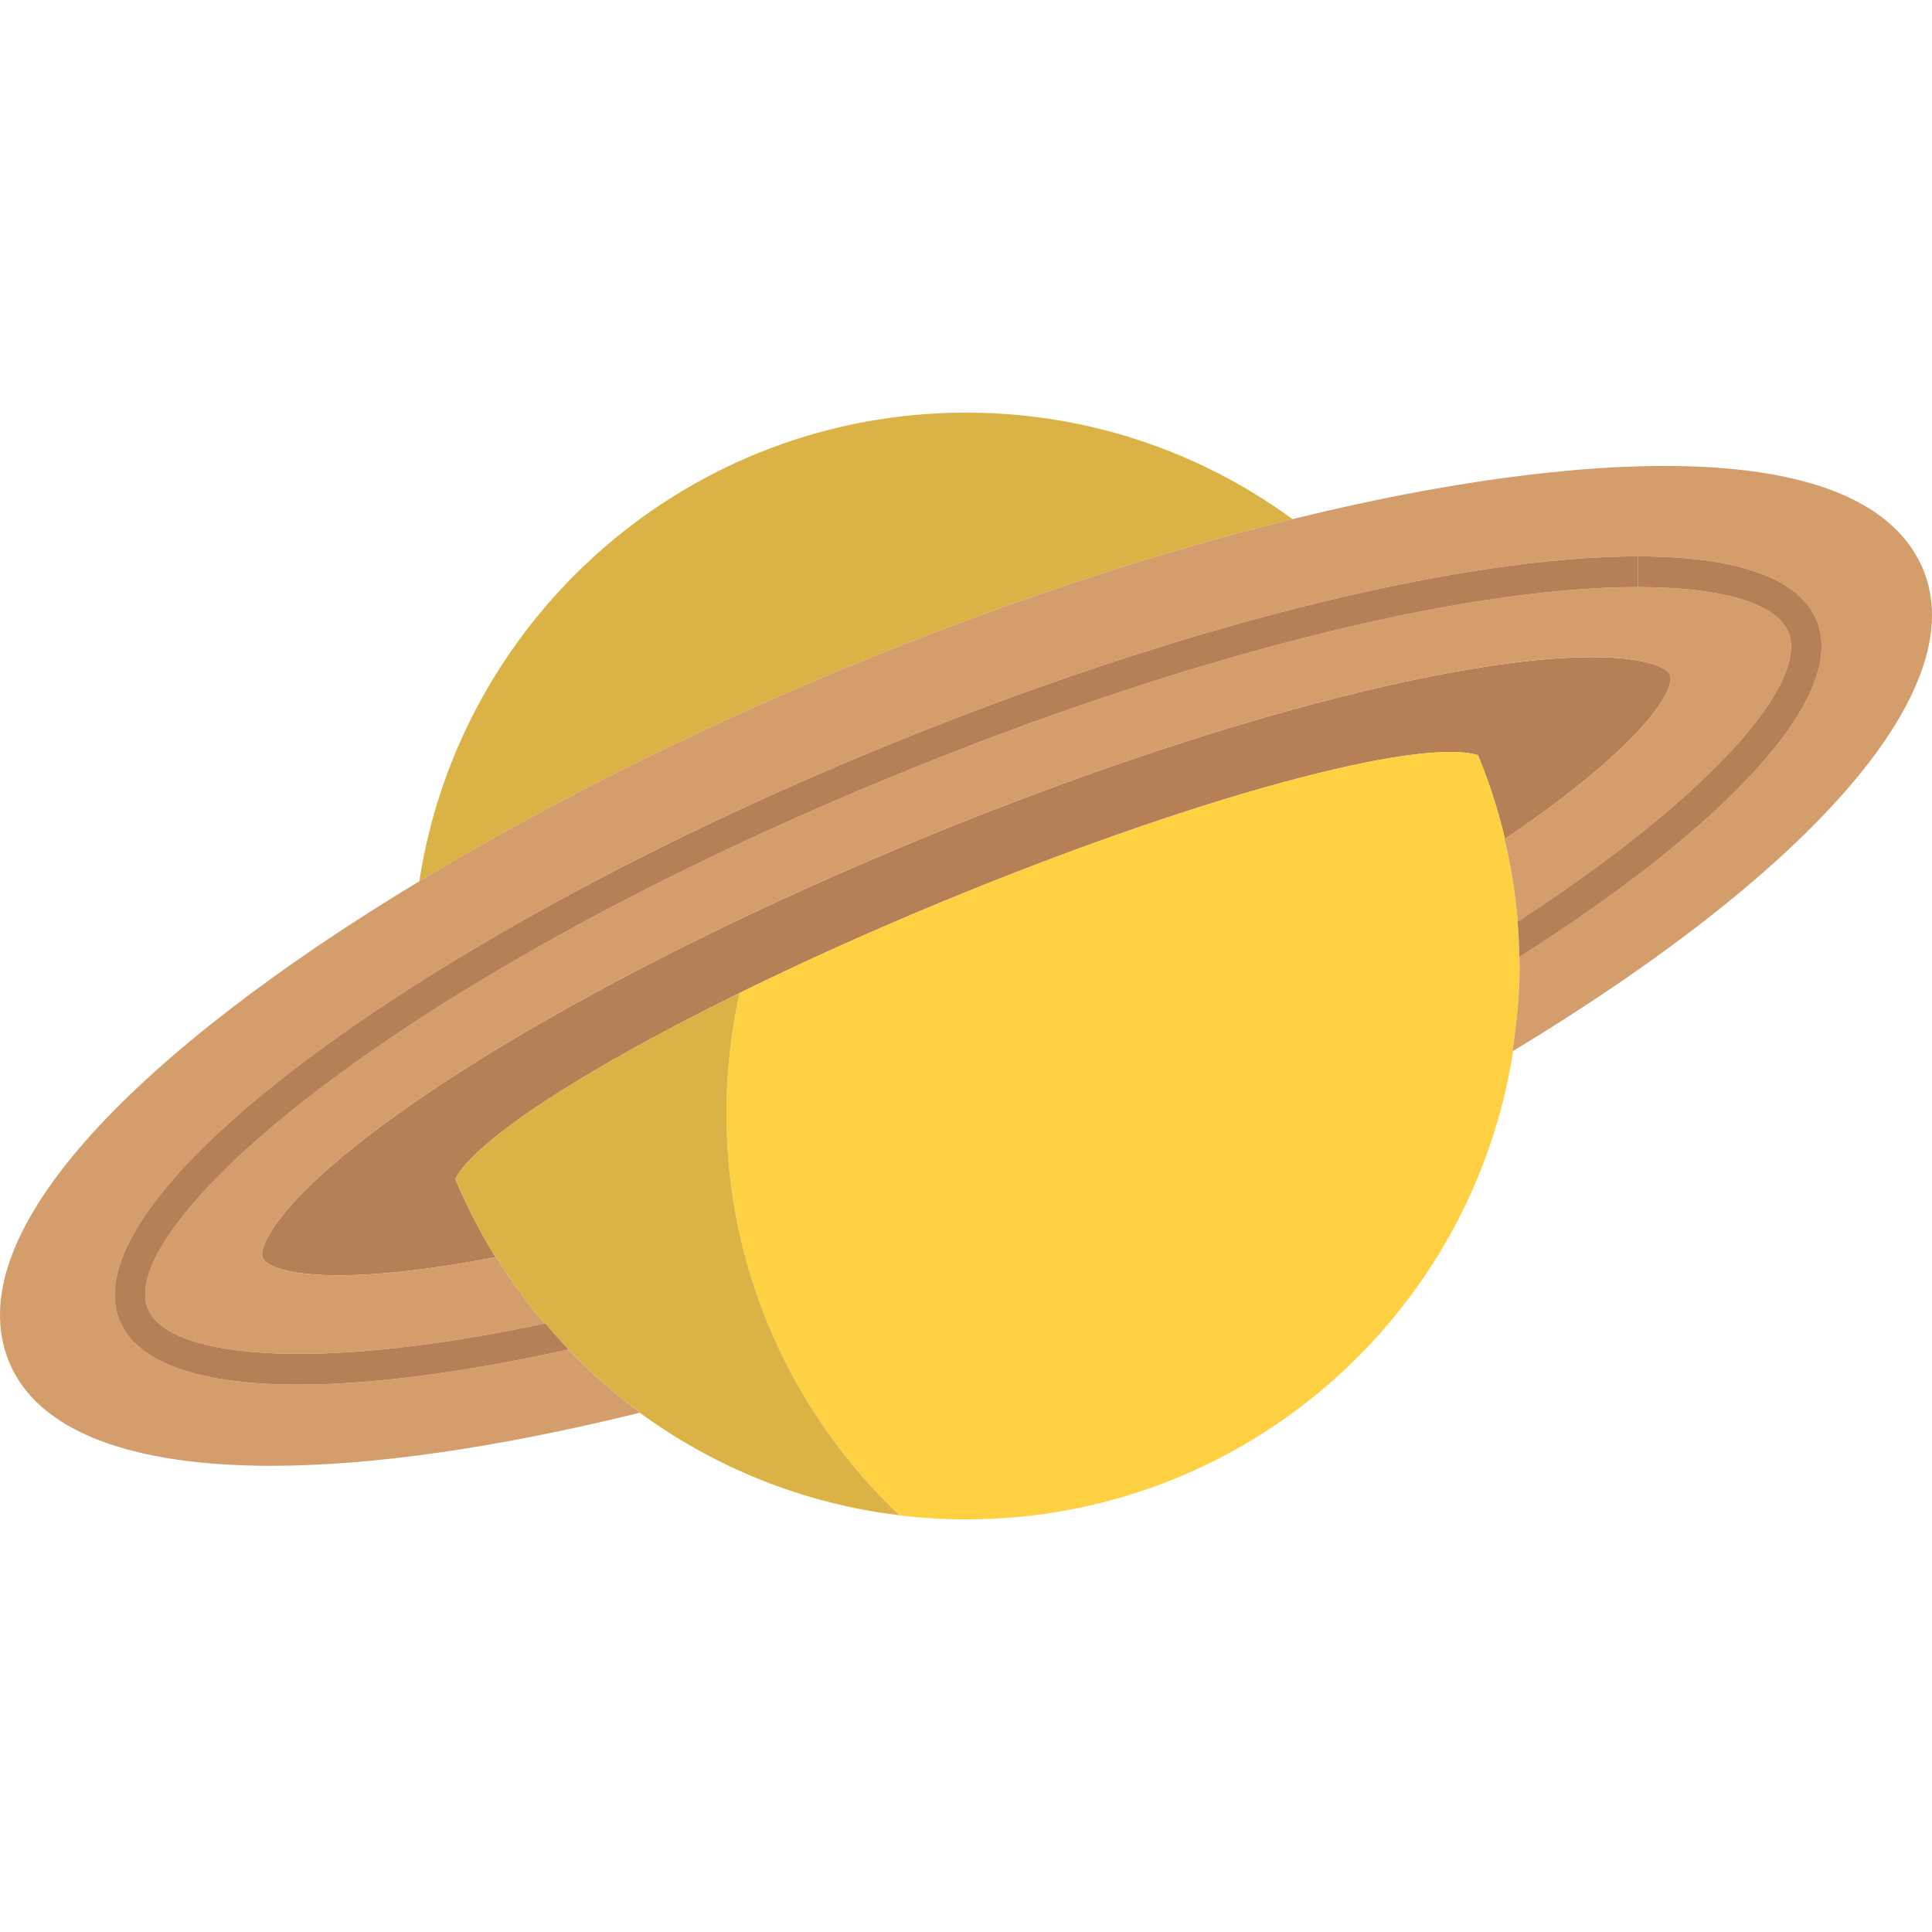
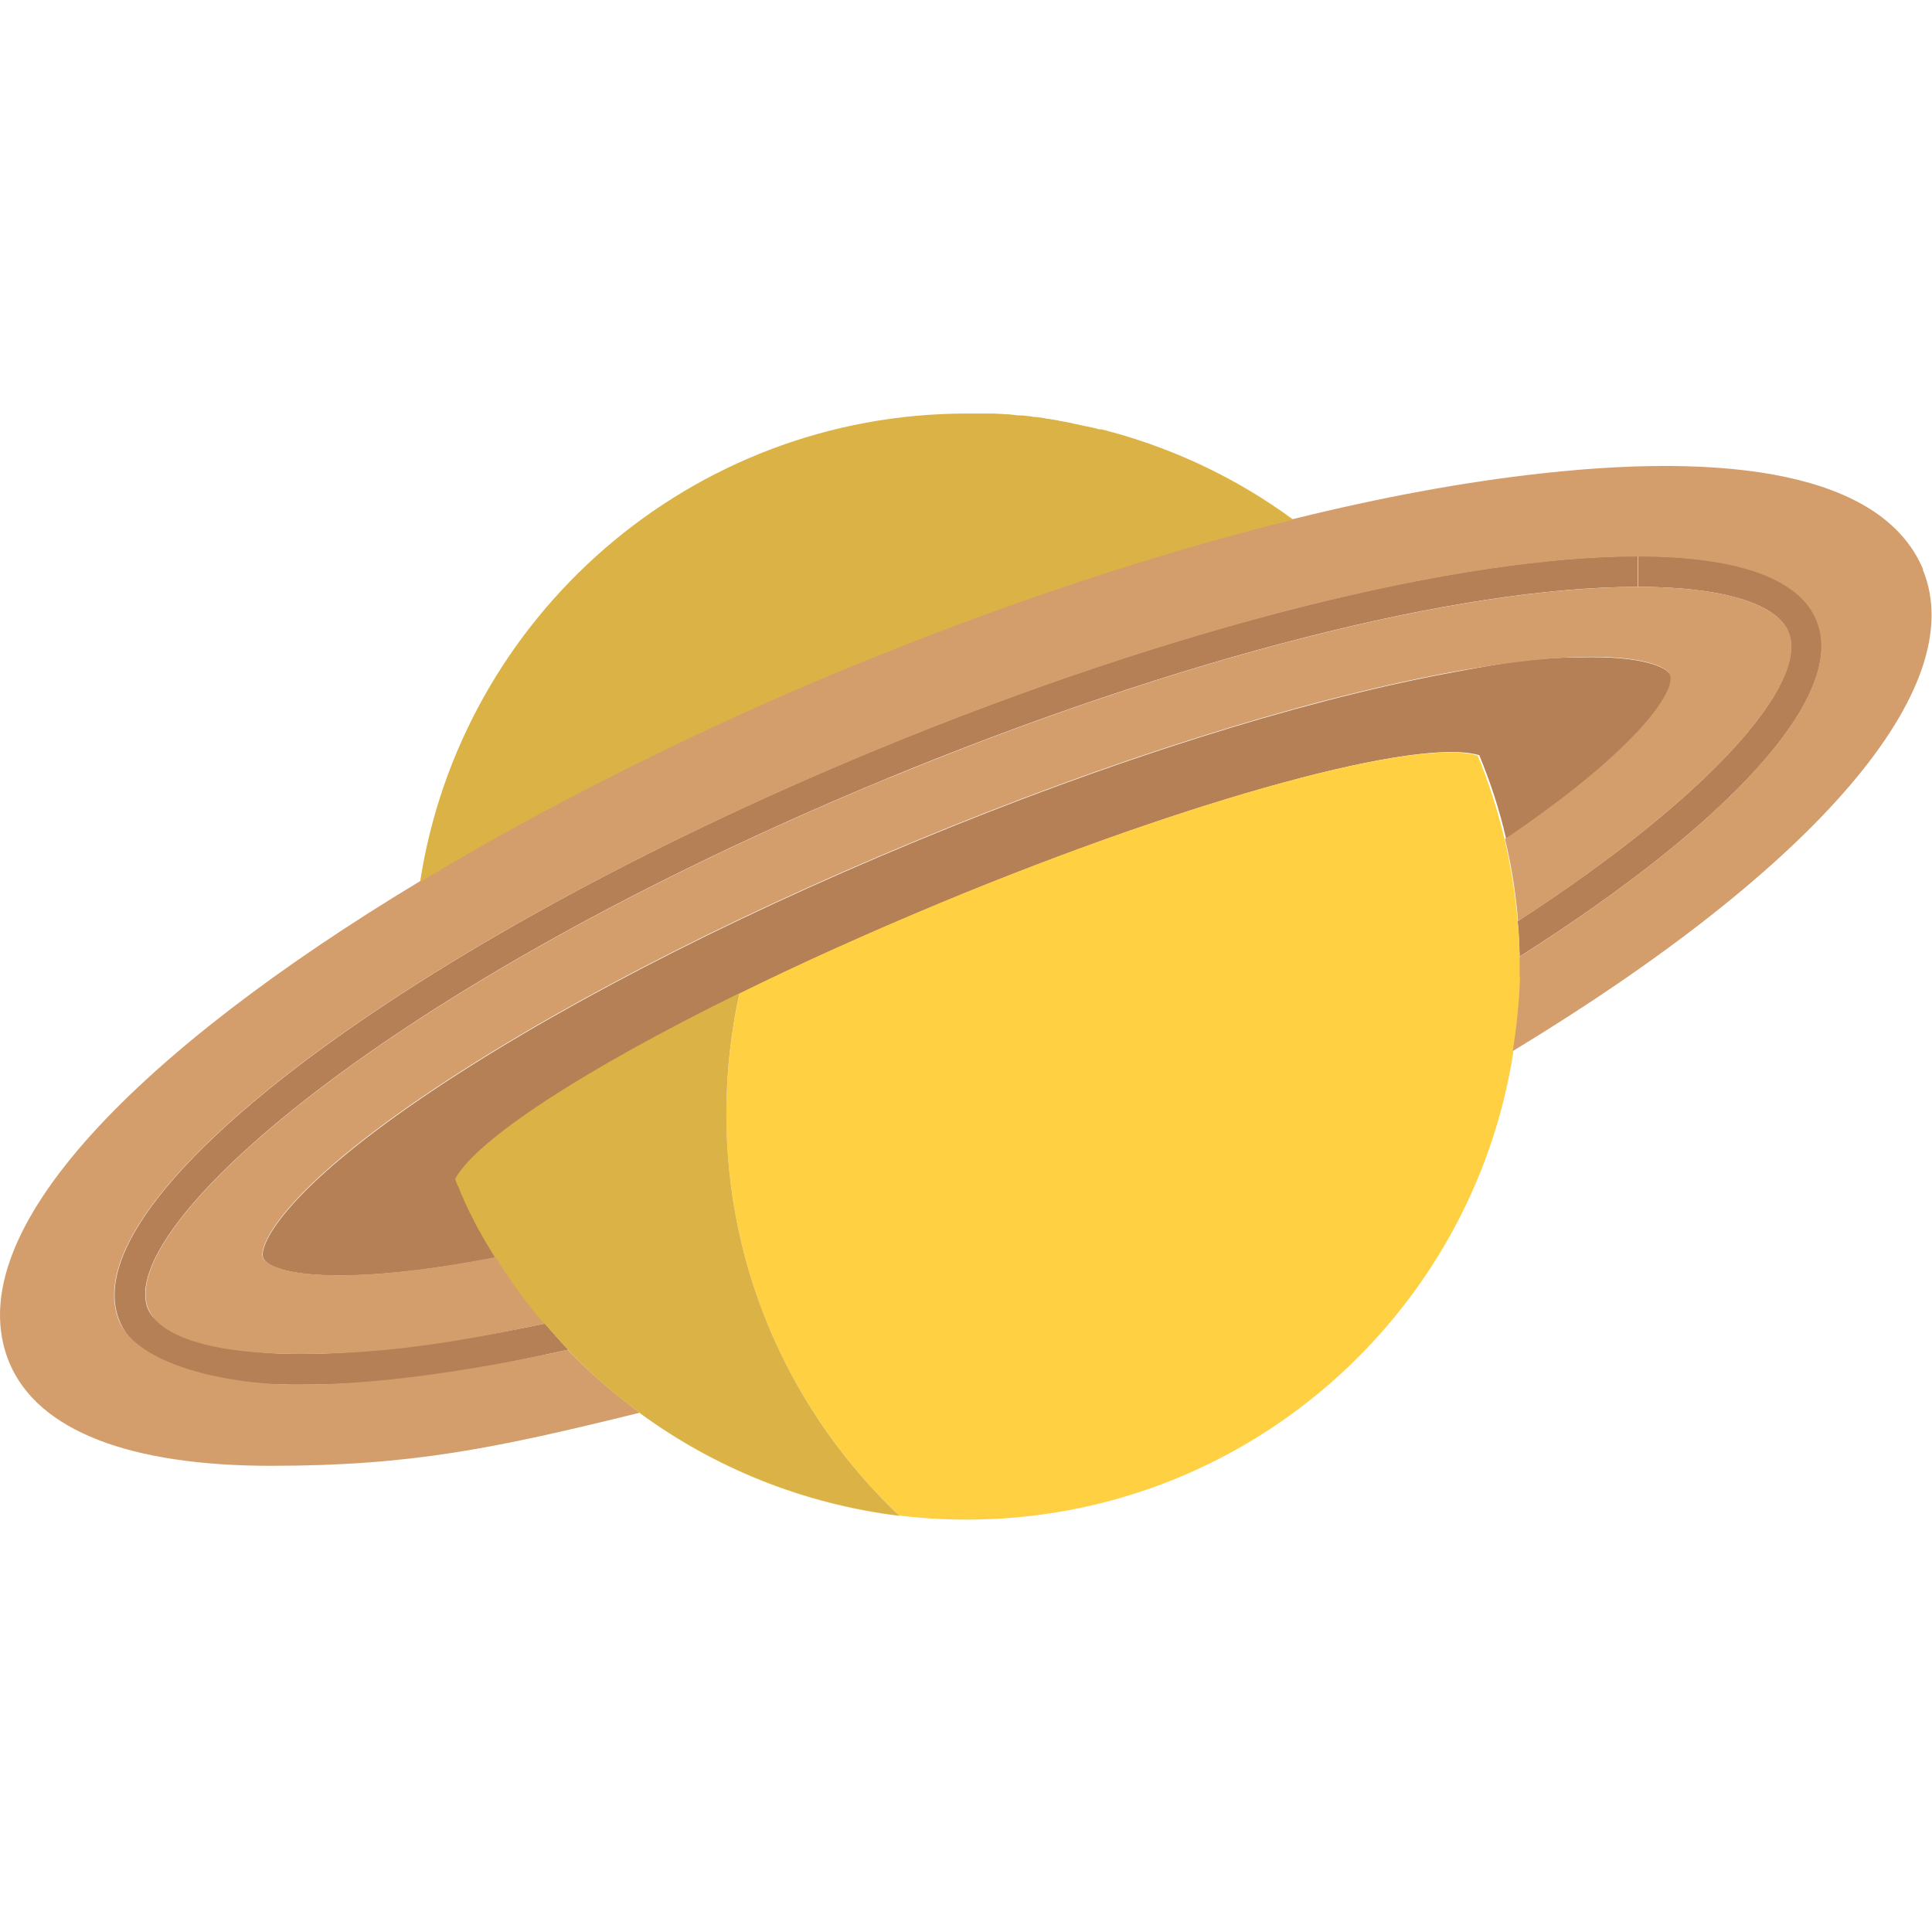
- <svg xmlns="http://www.w3.org/2000/svg" version="1.1" id="Capa_1" viewBox="0 0 502.74 502.74" xml:space="preserve">
-   <g>
-     <path style="fill:none;" d="M395.431,251.37c0,0.962-0.018,1.919-0.036,2.876C395.418,253.291,395.431,252.332,395.431,251.37z" />
-     <path style="fill:#B68057;" d="M434.563,175.558c-0.695-1.68-5.984-4.57-20.336-4.57c-8.906,0-21.297,1.109-38.25,4.313   c-38.578,7.281-87.578,22.789-137.969,43.664c-50.391,20.875-96.008,44.555-128.43,66.688   c-37.219,25.398-42.375,38.883-41.25,41.609c1.733,4.199,19.547,7.848,60.63-0.13c-1.195-1.927-2.345-3.885-3.449-5.871   c-0.039-0.07-0.079-0.141-0.118-0.211c-0.462-0.834-0.915-1.674-1.361-2.518c-0.077-0.146-0.154-0.292-0.231-0.438   c-0.417-0.795-0.826-1.595-1.228-2.399c-0.098-0.197-0.196-0.394-0.294-0.591c-0.382-0.772-0.758-1.547-1.126-2.327   c-0.109-0.231-0.217-0.464-0.325-0.696c-0.353-0.758-0.701-1.517-1.041-2.282c-0.114-0.257-0.225-0.515-0.338-0.772   c-0.329-0.753-0.656-1.507-0.973-2.267c-0.003-0.006-0.005-0.012-0.008-0.018c5.518-10.29,33.918-28.665,74.006-48.367   c15.792-7.762,33.396-15.729,52.128-23.488c66.279-27.454,124.41-43.083,139.996-38.382c2.892,7.013,5.251,14.301,7.016,21.819   C426.293,194.911,436.297,179.738,434.563,175.558z" />
-     <path style="fill:#FFD042;" d="M279.66,110.144c0.924,0.184,1.844,0.379,2.761,0.58   C281.504,110.523,280.584,110.328,279.66,110.144z" />
-     <path style="fill:#FFD042;" d="M286.315,111.634c1.041,0.26,2.078,0.53,3.111,0.813   C288.394,112.165,287.357,111.894,286.315,111.634z" />
-     <path style="fill:#FFD042;" d="M283.012,110.853c0.98,0.22,1.957,0.45,2.929,0.69C284.968,111.304,283.992,111.072,283.012,110.853   z" />
-     <path style="fill:#FFD042;" d="M395.394,254.246c0.019-0.957,0.036-1.915,0.036-2.876c0-0.786-0.022-1.565-0.035-2.348   c-0.012,0.008-0.023,0.015-0.035,0.022c-0.051-3.104-0.212-6.178-0.464-9.227c0.015-0.01,0.029-0.019,0.044-0.029   c-0.604-7.305-1.758-14.452-3.418-21.405c0.031-0.021,0.061-0.042,0.092-0.063c-1.766-7.518-4.124-14.807-7.016-21.819   c-15.586-4.7-73.717,10.929-139.996,38.382c-18.732,7.759-36.336,15.726-52.128,23.488c-2.248,10.108-3.443,20.613-3.443,31.398   c0,41.168,17.304,78.272,45.001,104.516c-25.063-3.021-48.141-12.482-67.54-26.67c-0.012,0.003-0.024,0.006-0.036,0.009   c23.819,17.44,53.191,27.745,84.975,27.745c72.008,0,131.67-52.855,142.31-121.885c-0.067,0.041-0.133,0.082-0.201,0.122   C394.526,267.263,395.231,260.825,395.394,254.246z" />
-     <path style="fill:#FFD042;" d="M336.357,135.08c-13.912-10.177-29.717-17.917-46.79-22.595   c17.057,4.682,32.842,12.433,46.744,22.606C336.326,135.087,336.341,135.083,336.357,135.08z" />
-     <path style="fill:#FFD042;" d="M272.829,108.955c0.812,0.121,1.619,0.254,2.427,0.388   C274.448,109.209,273.641,109.076,272.829,108.955z" />
-     <path style="fill:#FFD042;" d="M269.35,108.479c0.761,0.094,1.519,0.201,2.276,0.308   C270.869,108.68,270.112,108.573,269.35,108.479z" />
-     <path style="fill:#FFD042;" d="M265.837,108.085c0.706,0.07,1.407,0.153,2.11,0.233   C267.244,108.238,266.542,108.155,265.837,108.085z" />
-     <path style="fill:#FFD042;" d="M262.283,107.775c0.646,0.048,1.289,0.109,1.934,0.166   C263.572,107.885,262.929,107.824,262.283,107.775z" />
-     <path style="fill:#FFD042;" d="M255.08,107.416c0.45,0.011,0.898,0.034,1.347,0.05C255.978,107.45,255.53,107.427,255.08,107.416z" />
-     <path style="fill:#FFD042;" d="M258.699,107.552c0.573,0.029,1.142,0.07,1.713,0.105   C259.841,107.622,259.271,107.581,258.699,107.552z" />
-     <path style="fill:#FFD042;" d="M276.269,109.511c0.867,0.151,1.73,0.313,2.592,0.479   C277.999,109.825,277.136,109.662,276.269,109.511z" />
-     <path style="fill:#FFD042;" d="M128.965,327.129c-1.196-1.927-2.35-3.883-3.456-5.87c1.105,1.987,2.255,3.944,3.449,5.871   C128.961,327.13,128.963,327.13,128.965,327.129z" />
-     <path style="fill:#FFD042;" d="M119.786,309.797c0.34,0.765,0.688,1.524,1.041,2.282   C120.474,311.322,120.126,310.562,119.786,309.797z" />
-     <path style="fill:#FFD042;" d="M122.572,315.693c0.402,0.804,0.811,1.603,1.228,2.399   C123.383,317.297,122.974,316.497,122.572,315.693z" />
-     <path style="fill:#FFD042;" d="M124.03,318.53c0.446,0.844,0.899,1.684,1.361,2.518C124.929,320.214,124.477,319.374,124.03,318.53   z" />
-     <path style="fill:#FFD042;" d="M121.152,312.775c0.368,0.78,0.744,1.555,1.126,2.327   C121.896,314.33,121.521,313.554,121.152,312.775z" />
-     <path style="fill:#FFD042;" d="M118.476,306.758c0.317,0.76,0.643,1.514,0.973,2.267   C119.119,308.272,118.793,307.517,118.476,306.758z" />
-     <path style="fill:#DBB246;" d="M189.031,289.77c0-10.785,1.195-21.29,3.443-31.398c-40.088,19.702-68.488,38.078-74.006,48.367   c0.003,0.006,0.005,0.012,0.008,0.018c0.317,0.76,0.643,1.514,0.973,2.267c0.113,0.257,0.224,0.516,0.338,0.772   c0.34,0.765,0.688,1.525,1.041,2.282c0.108,0.232,0.215,0.464,0.325,0.696c0.368,0.78,0.744,1.555,1.126,2.327   c0.098,0.197,0.196,0.394,0.294,0.591c0.402,0.804,0.811,1.604,1.228,2.399c0.076,0.146,0.154,0.292,0.231,0.438   c0.446,0.844,0.899,1.684,1.361,2.518c0.039,0.071,0.079,0.141,0.118,0.211c1.106,1.987,2.26,3.943,3.456,5.87   c0.052-0.01,0.101-0.019,0.153-0.029c3.776,6.088,7.995,11.867,12.604,17.303c0.059-0.012,0.117-0.024,0.177-0.037   c1.97,2.32,3.965,4.608,6.075,6.797c-0.04,0.009-0.078,0.017-0.118,0.025c5.762,5.985,12.032,11.477,18.751,16.399   c-0.039,0.01-0.076,0.018-0.115,0.028c19.399,14.188,42.477,23.649,67.54,26.67C206.335,368.042,189.031,330.938,189.031,289.77z" />
-     <path style="fill:#DBB246;" d="M336.311,135.091c-13.902-10.173-29.687-17.924-46.744-22.606c-0.047-0.013-0.094-0.025-0.141-0.038   c-1.032-0.282-2.069-0.553-3.111-0.813c-0.125-0.031-0.25-0.061-0.374-0.091c-0.973-0.24-1.949-0.47-2.929-0.69   c-0.197-0.044-0.394-0.085-0.591-0.128c-0.917-0.202-1.837-0.396-2.761-0.58c-0.266-0.053-0.533-0.102-0.799-0.153   c-0.862-0.167-1.725-0.329-2.592-0.479c-0.337-0.059-0.676-0.112-1.013-0.168c-0.807-0.135-1.615-0.267-2.427-0.388   c-0.4-0.06-0.802-0.112-1.202-0.168c-0.757-0.106-1.515-0.213-2.276-0.308c-0.467-0.058-0.936-0.107-1.404-0.161   c-0.703-0.08-1.404-0.163-2.11-0.233c-0.539-0.054-1.08-0.096-1.62-0.144c-0.644-0.057-1.287-0.118-1.934-0.166   c-0.622-0.046-1.247-0.08-1.871-0.118c-0.571-0.035-1.14-0.076-1.713-0.105c-0.755-0.038-1.514-0.06-2.272-0.086   c-0.449-0.015-0.897-0.038-1.347-0.05c-1.213-0.03-2.429-0.046-3.649-0.046c-72.03,0-131.706,52.886-142.32,121.946   c33.467-20.203,71.687-39.286,110.289-55.274C259.584,157.396,299.477,144.157,336.311,135.091z" />
-     <path style="fill:#D49E6C;" d="M500.446,148.229v-0.004c-9.359-22.59-43.781-31.23-99.531-25.031   c-19.884,2.215-41.629,6.243-64.558,11.885c-0.015,0.004-0.031,0.008-0.046,0.011c-36.833,9.066-76.726,22.305-116.911,38.951   c-38.602,15.988-76.822,35.071-110.289,55.274C37.917,272.293-11.737,320.347,2.415,354.518   c7.398,17.844,31.414,26.914,68.148,26.914c26.028,0,58.493-4.599,95.893-13.807c0.012-0.003,0.024-0.006,0.036-0.009   c0.039-0.01,0.076-0.018,0.115-0.028c-6.719-4.922-12.989-10.414-18.751-16.399c-27.116,5.97-51.087,9.111-70.179,9.111   c-25.144,0-41.901-5.37-46.548-16.627c-13.104-31.747,75.128-98.287,197.071-148.621c78.701-32.485,152.217-50.281,197.977-50.283   c0.003,0,0.009,0,0.009,0v0v0c25.139,0,41.893,5.371,46.539,16.627c8.173,19.799-23.077,53.132-77.33,87.626   c0.013,0.782,0.035,1.562,0.035,2.348c0,0.962-0.013,1.921-0.036,2.876c-0.163,6.579-0.868,13.017-1.854,19.361   c0.068-0.041,0.133-0.082,0.201-0.122C473.159,225.421,513.054,178.686,500.446,148.229z" />
-     <path style="fill:#D49E6C;" d="M231.253,202.447C99.035,257.022,29.891,319.706,38.524,340.621   c3.063,7.422,17.334,11.68,39.153,11.68c17.928,0,39.741-2.764,64.045-7.897c-4.61-5.436-8.828-11.216-12.604-17.303   c-0.052,0.01-0.101,0.019-0.153,0.029c-0.002,0-0.004,0.001-0.006,0.001c-41.083,7.978-58.897,4.329-60.63,0.13   c-1.125-2.727,4.031-16.211,41.25-41.609c32.422-22.133,78.039-45.813,128.43-66.688c50.391-20.875,99.39-36.383,137.969-43.664   c16.953-3.203,29.344-4.313,38.25-4.313c14.352,0,19.641,2.891,20.336,4.57c1.733,4.18-8.271,19.353-42.949,42.764   c-0.031,0.021-0.061,0.042-0.092,0.063c1.66,6.953,2.814,14.1,3.418,21.405c51.099-33.256,75.75-62.353,70.39-75.34   c-3.063-7.422-17.331-11.68-39.144-11.68v-8l-0.008,8C379.478,152.771,306.609,171.343,231.253,202.447z" />
-     <path style="fill:#B68057;" d="M141.899,344.367c-0.059,0.013-0.117,0.024-0.177,0.037c-24.305,5.134-46.117,7.897-64.045,7.897   c-21.818,0-36.089-4.257-39.153-11.68c-8.633-20.915,60.511-83.599,192.729-138.174c75.356-31.104,148.225-49.676,194.925-49.678   l0.008-8c0,0-0.006,0-0.009,0c-45.76,0.002-119.276,17.798-197.977,50.283C106.257,245.387,18.025,311.927,31.129,343.674   c4.647,11.258,21.404,16.627,46.548,16.627c19.092,0,43.063-3.141,70.179-9.111c0.04-0.009,0.078-0.017,0.118-0.025   C145.864,348.975,143.869,346.687,141.899,344.367z" />
-     <line style="fill:none;stroke:#B68057;stroke-width:0;stroke-linecap:round;stroke-linejoin:round;" x1="426.186" y1="144.77" x2="426.186" y2="144.769" />
-     <path style="fill:#B68057;" d="M465.33,164.449c5.361,12.987-19.291,42.084-70.39,75.34c-0.015,0.01-0.029,0.019-0.044,0.029   c0.252,3.049,0.413,6.124,0.464,9.227c0.012-0.007,0.023-0.015,0.035-0.022c54.253-34.494,85.502-67.827,77.33-87.626   c-4.646-11.256-21.4-16.627-46.539-16.627v8C447.999,152.769,462.267,157.026,465.33,164.449z" />
+ <svg xmlns="http://www.w3.org/2000/svg" id="saturn" version="1.1" viewBox="0 0 502.7 502.7">
+   <defs>
+     <style>
+       .st0 {
+         fill: none;
+       }
+ 
+       .st1 {
+         fill: #ffd042;
+       }
+ 
+       .st2 {
+         fill: #d49e6c;
+       }
+ 
+       .st3 {
+         fill: #b68057;
+       }
+ 
+       .st4 {
+         fill: #dbb246;
+       }
+     </style>
+   </defs>
+   <g id="saturn-group">
+     <g id="saturn-inner-ring">
+       <path class="st0" d="M395.4,251.4c0,1,0,1.9,0,2.9,0-1,0-1.9,0-2.9Z" />
+       <path class="st3" d="M434.6,175.6c-.7-1.7-6-4.6-20.3-4.6s-21.3,1.1-38.2,4.3c-38.6,7.3-87.6,22.8-138,43.7s-96,44.6-128.4,66.7c-37.2,25.4-42.4,38.9-41.2,41.6,1.7,4.2,19.5,7.8,60.6-.1-1.2-1.9-2.3-3.9-3.4-5.9,0,0,0-.1-.1-.2-.5-.8-.9-1.7-1.4-2.5,0-.1-.2-.3-.2-.4-.4-.8-.8-1.6-1.2-2.4,0-.2-.2-.4-.3-.6-.4-.8-.8-1.5-1.1-2.3-.1-.2-.2-.5-.3-.7-.4-.8-.7-1.5-1-2.3-.1-.3-.2-.5-.3-.8-.3-.8-.7-1.5-1-2.3,0,0,0,0,0,0,5.5-10.3,33.9-28.7,74-48.4,15.8-7.8,33.4-15.7,52.1-23.5,66.3-27.5,124.4-43.1,140-38.4,2.9,7,5.3,14.3,7,21.8,34.7-23.4,44.7-38.6,43-42.8Z" />
+       <path class="st1" d="M279.7,110.1c.9.2,1.8.4,2.8.6-.9-.2-1.8-.4-2.8-.6Z" />
+       <path class="st1" d="M286.3,111.6c1,.3,2.1.5,3.1.8-1-.3-2.1-.6-3.1-.8Z" />
+       <path class="st1" d="M283,110.9c1,.2,2,.4,2.9.7-1-.2-1.9-.5-2.9-.7Z" />
+       <path class="st1" d="M336.4,135.1c-13.9-10.2-29.7-17.9-46.8-22.6,17.1,4.7,32.8,12.4,46.7,22.6,0,0,0,0,0,0Z" />
+       <path class="st1" d="M272.8,109c.8.1,1.6.3,2.4.4-.8-.1-1.6-.3-2.4-.4Z" />
+       <path class="st1" d="M269.4,108.5c.8,0,1.5.2,2.3.3-.8-.1-1.5-.2-2.3-.3Z" />
+       <path class="st1" d="M265.8,108.1c.7,0,1.4.2,2.1.2-.7,0-1.4-.2-2.1-.2Z" />
+       <path class="st1" d="M262.3,107.8c.6,0,1.3.1,1.9.2-.6,0-1.3-.1-1.9-.2Z" />
+       <path class="st1" d="M255.1,107.4c.4,0,.9,0,1.3,0-.4,0-.9,0-1.3,0Z" />
+       <path class="st1" d="M258.7,107.6c.6,0,1.1,0,1.7.1-.6,0-1.1,0-1.7-.1Z" />
+       <path class="st1" d="M276.3,109.5c.9.2,1.7.3,2.6.5-.9-.2-1.7-.3-2.6-.5Z" />
+       <path class="st1" d="M129,327.1c-1.2-1.9-2.3-3.9-3.5-5.9,1.1,2,2.3,3.9,3.4,5.9,0,0,0,0,0,0Z" />
+       <path class="st1" d="M119.8,309.8c.3.8.7,1.5,1,2.3-.4-.8-.7-1.5-1-2.3Z" />
+       <path class="st1" d="M122.6,315.7c.4.8.8,1.6,1.2,2.4-.4-.8-.8-1.6-1.2-2.4Z" />
+       <path class="st1" d="M124,318.5c.4.8.9,1.7,1.4,2.5-.5-.8-.9-1.7-1.4-2.5Z" />
+       <path class="st1" d="M121.2,312.8c.4.8.7,1.6,1.1,2.3-.4-.8-.8-1.5-1.1-2.3Z" />
+       <path class="st1" d="M118.5,306.8c.3.8.6,1.5,1,2.3-.3-.8-.7-1.5-1-2.3Z" />
+       <path class="st3" d="M141.9,344.4c0,0-.1,0-.2,0-24.3,5.1-46.1,7.9-64,7.9s-36.1-4.3-39.2-11.7c-8.6-20.9,60.5-83.6,192.7-138.2,75.4-31.1,148.2-49.7,194.9-49.7v-8s0,0,0,0c-45.8,0-119.3,17.8-198,50.3C106.3,245.4,18,311.9,31.1,343.7c4.6,11.3,21.4,16.6,46.5,16.6s43.1-3.1,70.2-9.1c0,0,0,0,.1,0-2.1-2.2-4.1-4.5-6.1-6.8Z" />
+       <line class="st0" x1="426.2" y1="144.8" x2="426.2" y2="144.8" />
+       <path class="st3" d="M465.3,164.4c5.4,13-19.3,42.1-70.4,75.3,0,0,0,0,0,0,.3,3,.4,6.1.5,9.2,0,0,0,0,0,0,54.3-34.5,85.5-67.8,77.3-87.6-4.6-11.3-21.4-16.6-46.5-16.6v8c21.8,0,36.1,4.3,39.1,11.7Z" />
+     </g>
+     <g id="saturn-outer-ring">
+       <path class="st2" d="M500.4,148.2h0c-9.4-22.6-43.8-31.2-99.5-25-19.9,2.2-41.6,6.2-64.6,11.9,0,0,0,0,0,0-36.8,9.1-76.7,22.3-116.9,39-38.6,16-76.8,35.1-110.3,55.3C37.9,272.3-11.7,320.3,2.4,354.5c7.4,17.8,31.4,26.9,68.1,26.9s58.5-4.6,95.9-13.8c0,0,0,0,0,0,0,0,0,0,.1,0-6.7-4.9-13-10.4-18.8-16.4-27.1,6-51.1,9.1-70.2,9.1s-41.9-5.4-46.5-16.6c-13.1-31.7,75.1-98.3,197.1-148.6,78.7-32.5,152.2-50.3,198-50.3h0c25.1,0,41.9,5.4,46.5,16.6,8.2,19.8-23.1,53.1-77.3,87.6,0,.8,0,1.6,0,2.3s0,1.9,0,2.9c-.2,6.6-.9,13-1.9,19.4,0,0,.1,0,.2-.1,79.4-48.1,119.3-94.8,106.7-125.3Z" />
+       <path class="st2" d="M231.3,202.4c-132.2,54.6-201.4,117.3-192.7,138.2,3.1,7.4,17.3,11.7,39.2,11.7s39.7-2.8,64-7.9c-4.6-5.4-8.8-11.2-12.6-17.3,0,0-.1,0-.2,0,0,0,0,0,0,0-41.1,8-58.9,4.3-60.6.1-1.1-2.7,4-16.2,41.2-41.6,32.4-22.1,78-45.8,128.4-66.7,50.4-20.9,99.4-36.4,138-43.7,17-3.2,29.3-4.3,38.2-4.3,14.4,0,19.6,2.9,20.3,4.6,1.7,4.2-8.3,19.4-42.9,42.8,0,0,0,0,0,0,1.7,7,2.8,14.1,3.4,21.4,51.1-33.3,75.8-62.4,70.4-75.3-3.1-7.4-17.3-11.7-39.1-11.7v-8,8c-46.7,0-119.6,18.6-194.9,49.7Z" />
+     </g>
+     <g id="saturn-circle">
+       <path class="st1" d="M395.4,254.2c0-1,0-1.9,0-2.9s0-1.6,0-2.3c0,0,0,0,0,0,0-3.1-.2-6.2-.5-9.2,0,0,0,0,0,0-.6-7.3-1.8-14.5-3.4-21.4,0,0,0,0,0,0-1.8-7.5-4.1-14.8-7-21.8-15.6-4.7-73.7,10.9-140,38.4-18.7,7.8-36.3,15.7-52.1,23.5-2.2,10.1-3.4,20.6-3.4,31.4,0,41.2,17.3,78.3,45,104.5-25.1-3-48.1-12.5-67.5-26.7,0,0,0,0,0,0,23.8,17.4,53.2,27.7,85,27.7,72,0,131.7-52.9,142.3-121.9,0,0-.1,0-.2.1,1-6.3,1.7-12.8,1.9-19.4Z" />
+       <path class="st4" d="M189,289.8c0-10.8,1.2-21.3,3.4-31.4-40.1,19.7-68.5,38.1-74,48.4,0,0,0,0,0,0,.3.8.6,1.5,1,2.3.1.3.2.5.3.8.3.8.7,1.5,1,2.3.1.2.2.5.3.7.4.8.7,1.6,1.1,2.3,0,.2.2.4.3.6.4.8.8,1.6,1.2,2.4,0,.1.2.3.2.4.4.8.9,1.7,1.4,2.5,0,0,0,.1.1.2,1.1,2,2.3,3.9,3.5,5.9,0,0,.1,0,.2,0,3.8,6.1,8,11.9,12.6,17.3,0,0,.1,0,.2,0,2,2.3,4,4.6,6.1,6.8,0,0,0,0-.1,0,5.8,6,12,11.5,18.8,16.4,0,0,0,0-.1,0,19.4,14.2,42.5,23.6,67.5,26.7-27.7-26.2-45-63.3-45-104.5Z" />
+       <path class="st4" d="M336.3,135.1c-13.9-10.2-29.7-17.9-46.7-22.6,0,0,0,0-.1,0-1-.3-2.1-.6-3.1-.8-.1,0-.2,0-.4,0-1-.2-1.9-.5-2.9-.7-.2,0-.4,0-.6-.1-.9-.2-1.8-.4-2.8-.6-.3,0-.5-.1-.8-.2-.9-.2-1.7-.3-2.6-.5-.3,0-.7-.1-1-.2-.8-.1-1.6-.3-2.4-.4-.4,0-.8-.1-1.2-.2-.8-.1-1.5-.2-2.3-.3-.5,0-.9-.1-1.4-.2-.7,0-1.4-.2-2.1-.2-.5,0-1.1,0-1.6-.1-.6,0-1.3-.1-1.9-.2-.6,0-1.2,0-1.9-.1-.6,0-1.1,0-1.7-.1-.8,0-1.5,0-2.3,0-.4,0-.9,0-1.3,0-1.2,0-2.4,0-3.6,0-72,0-131.7,52.9-142.3,121.9,33.5-20.2,71.7-39.3,110.3-55.3,40.2-16.6,80.1-29.9,116.9-39Z" />
+     </g>
  </g>
</svg>
